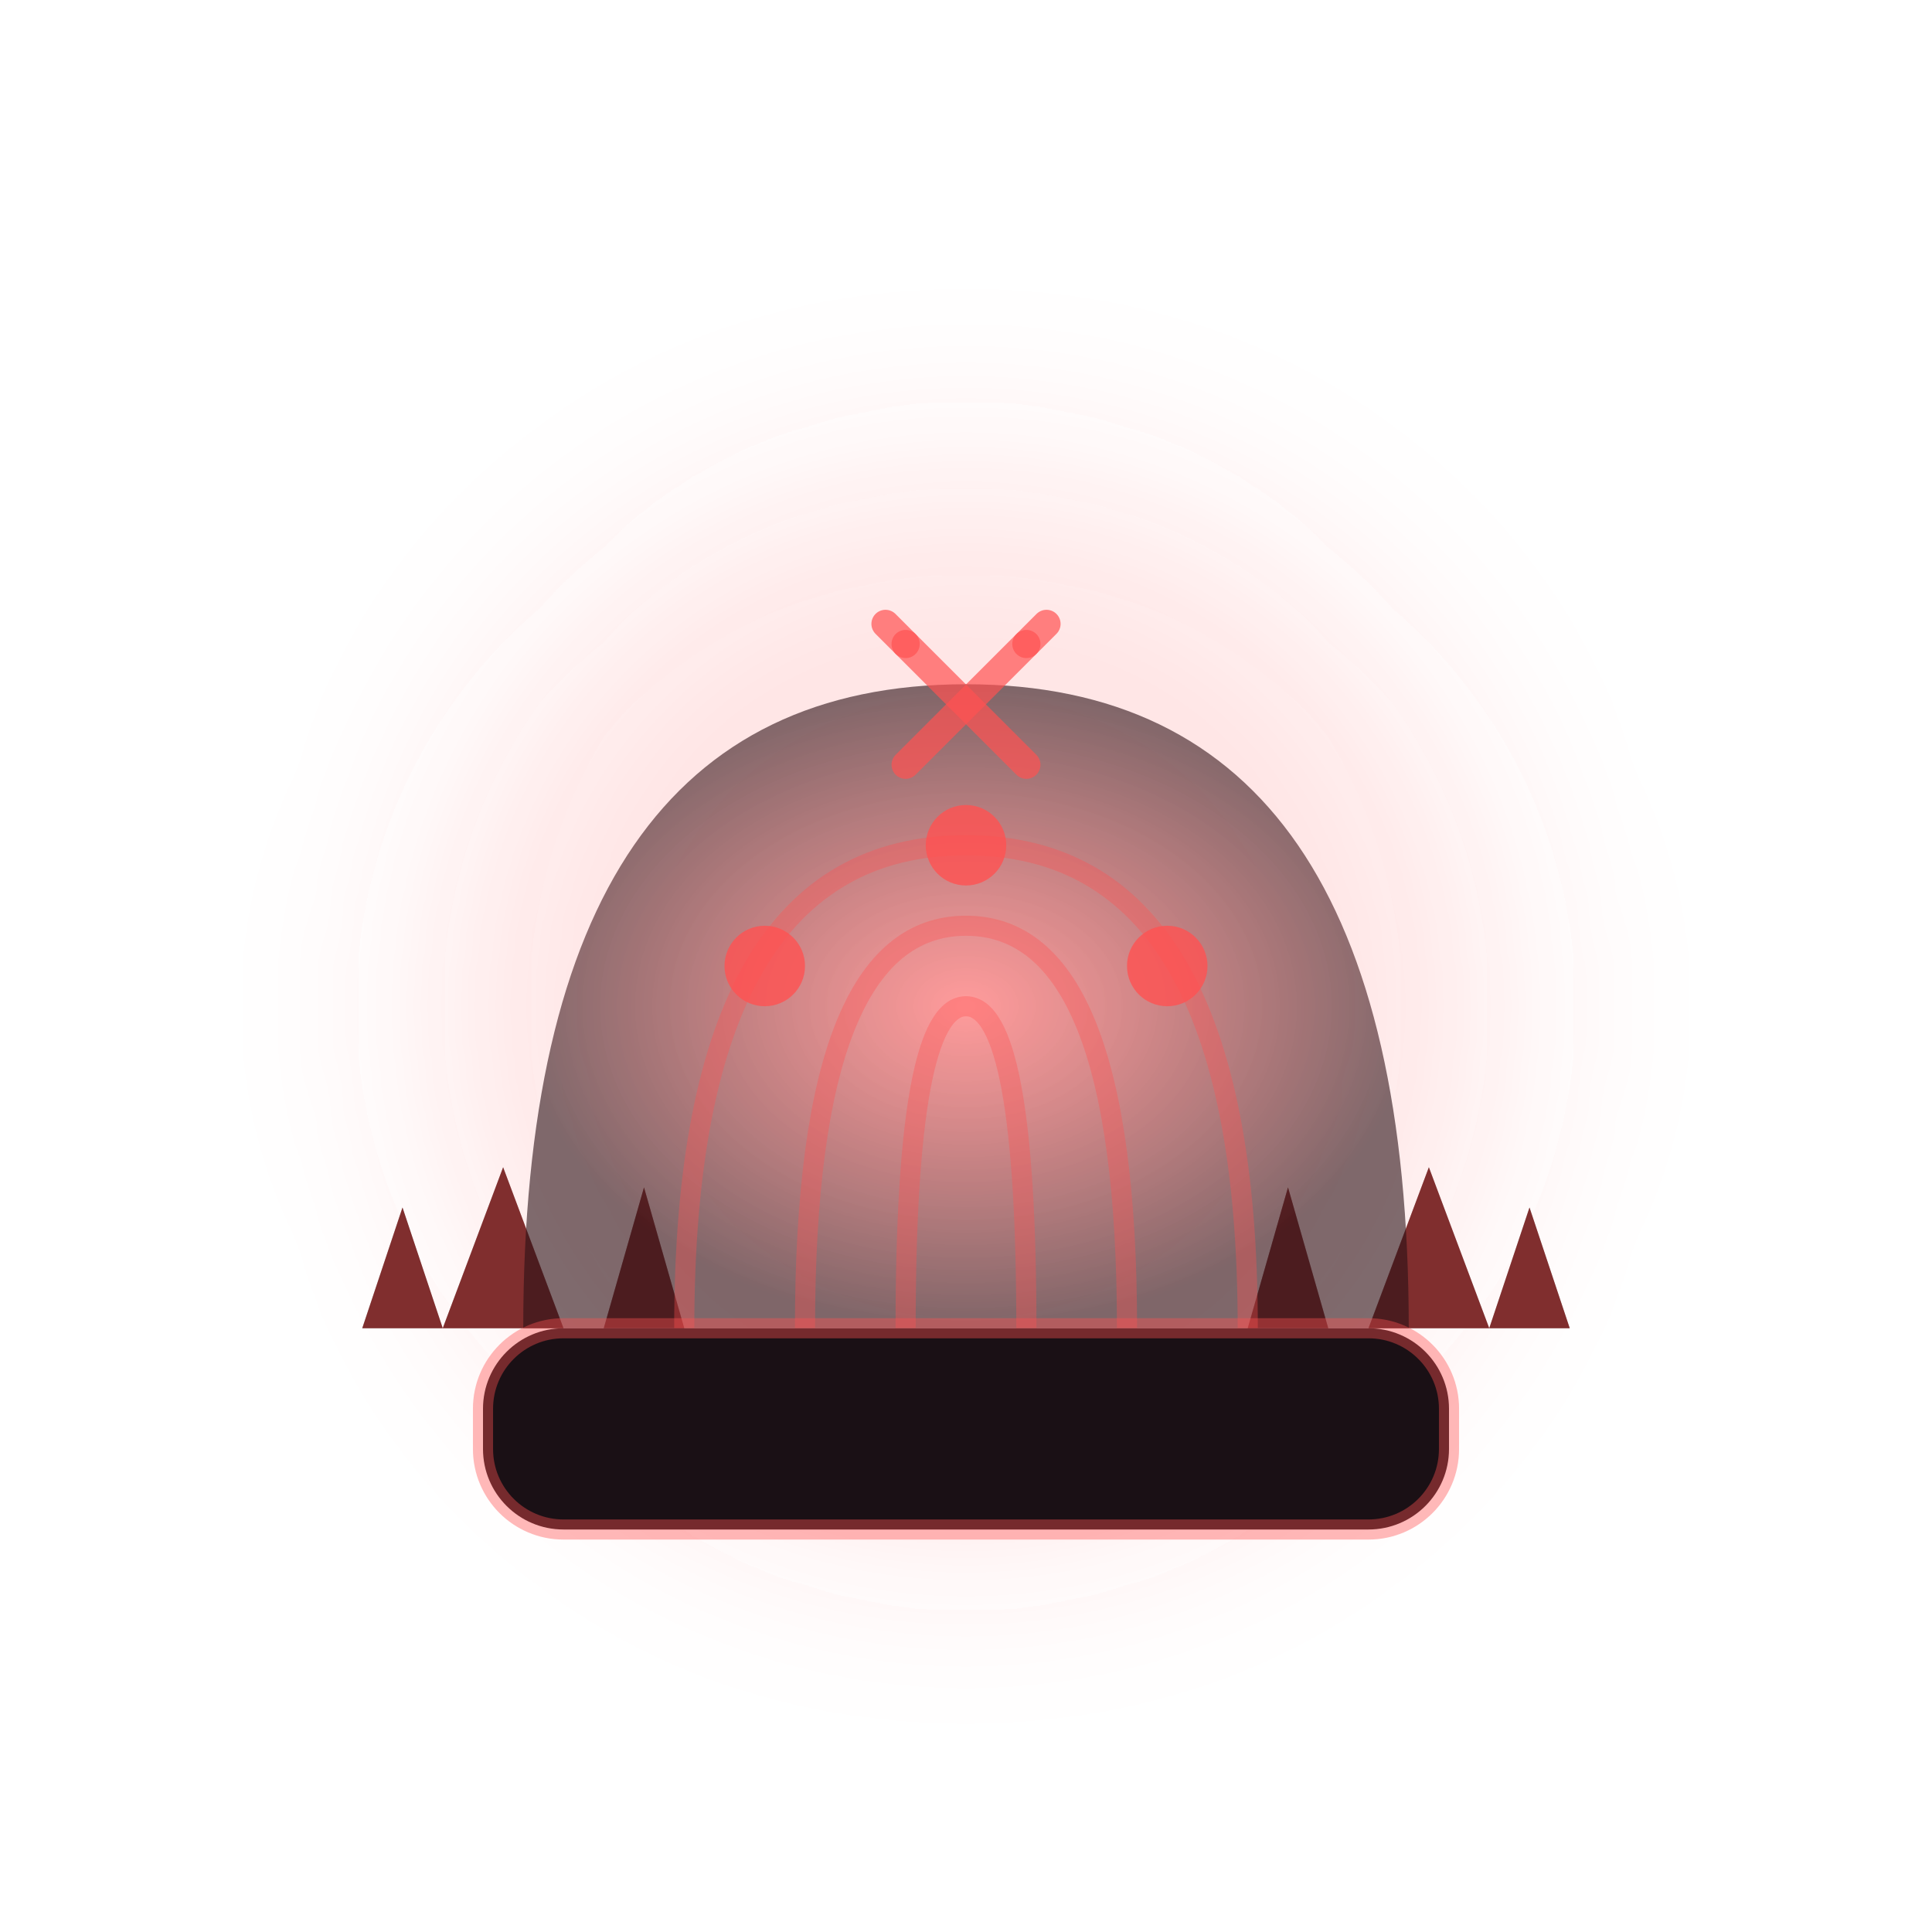
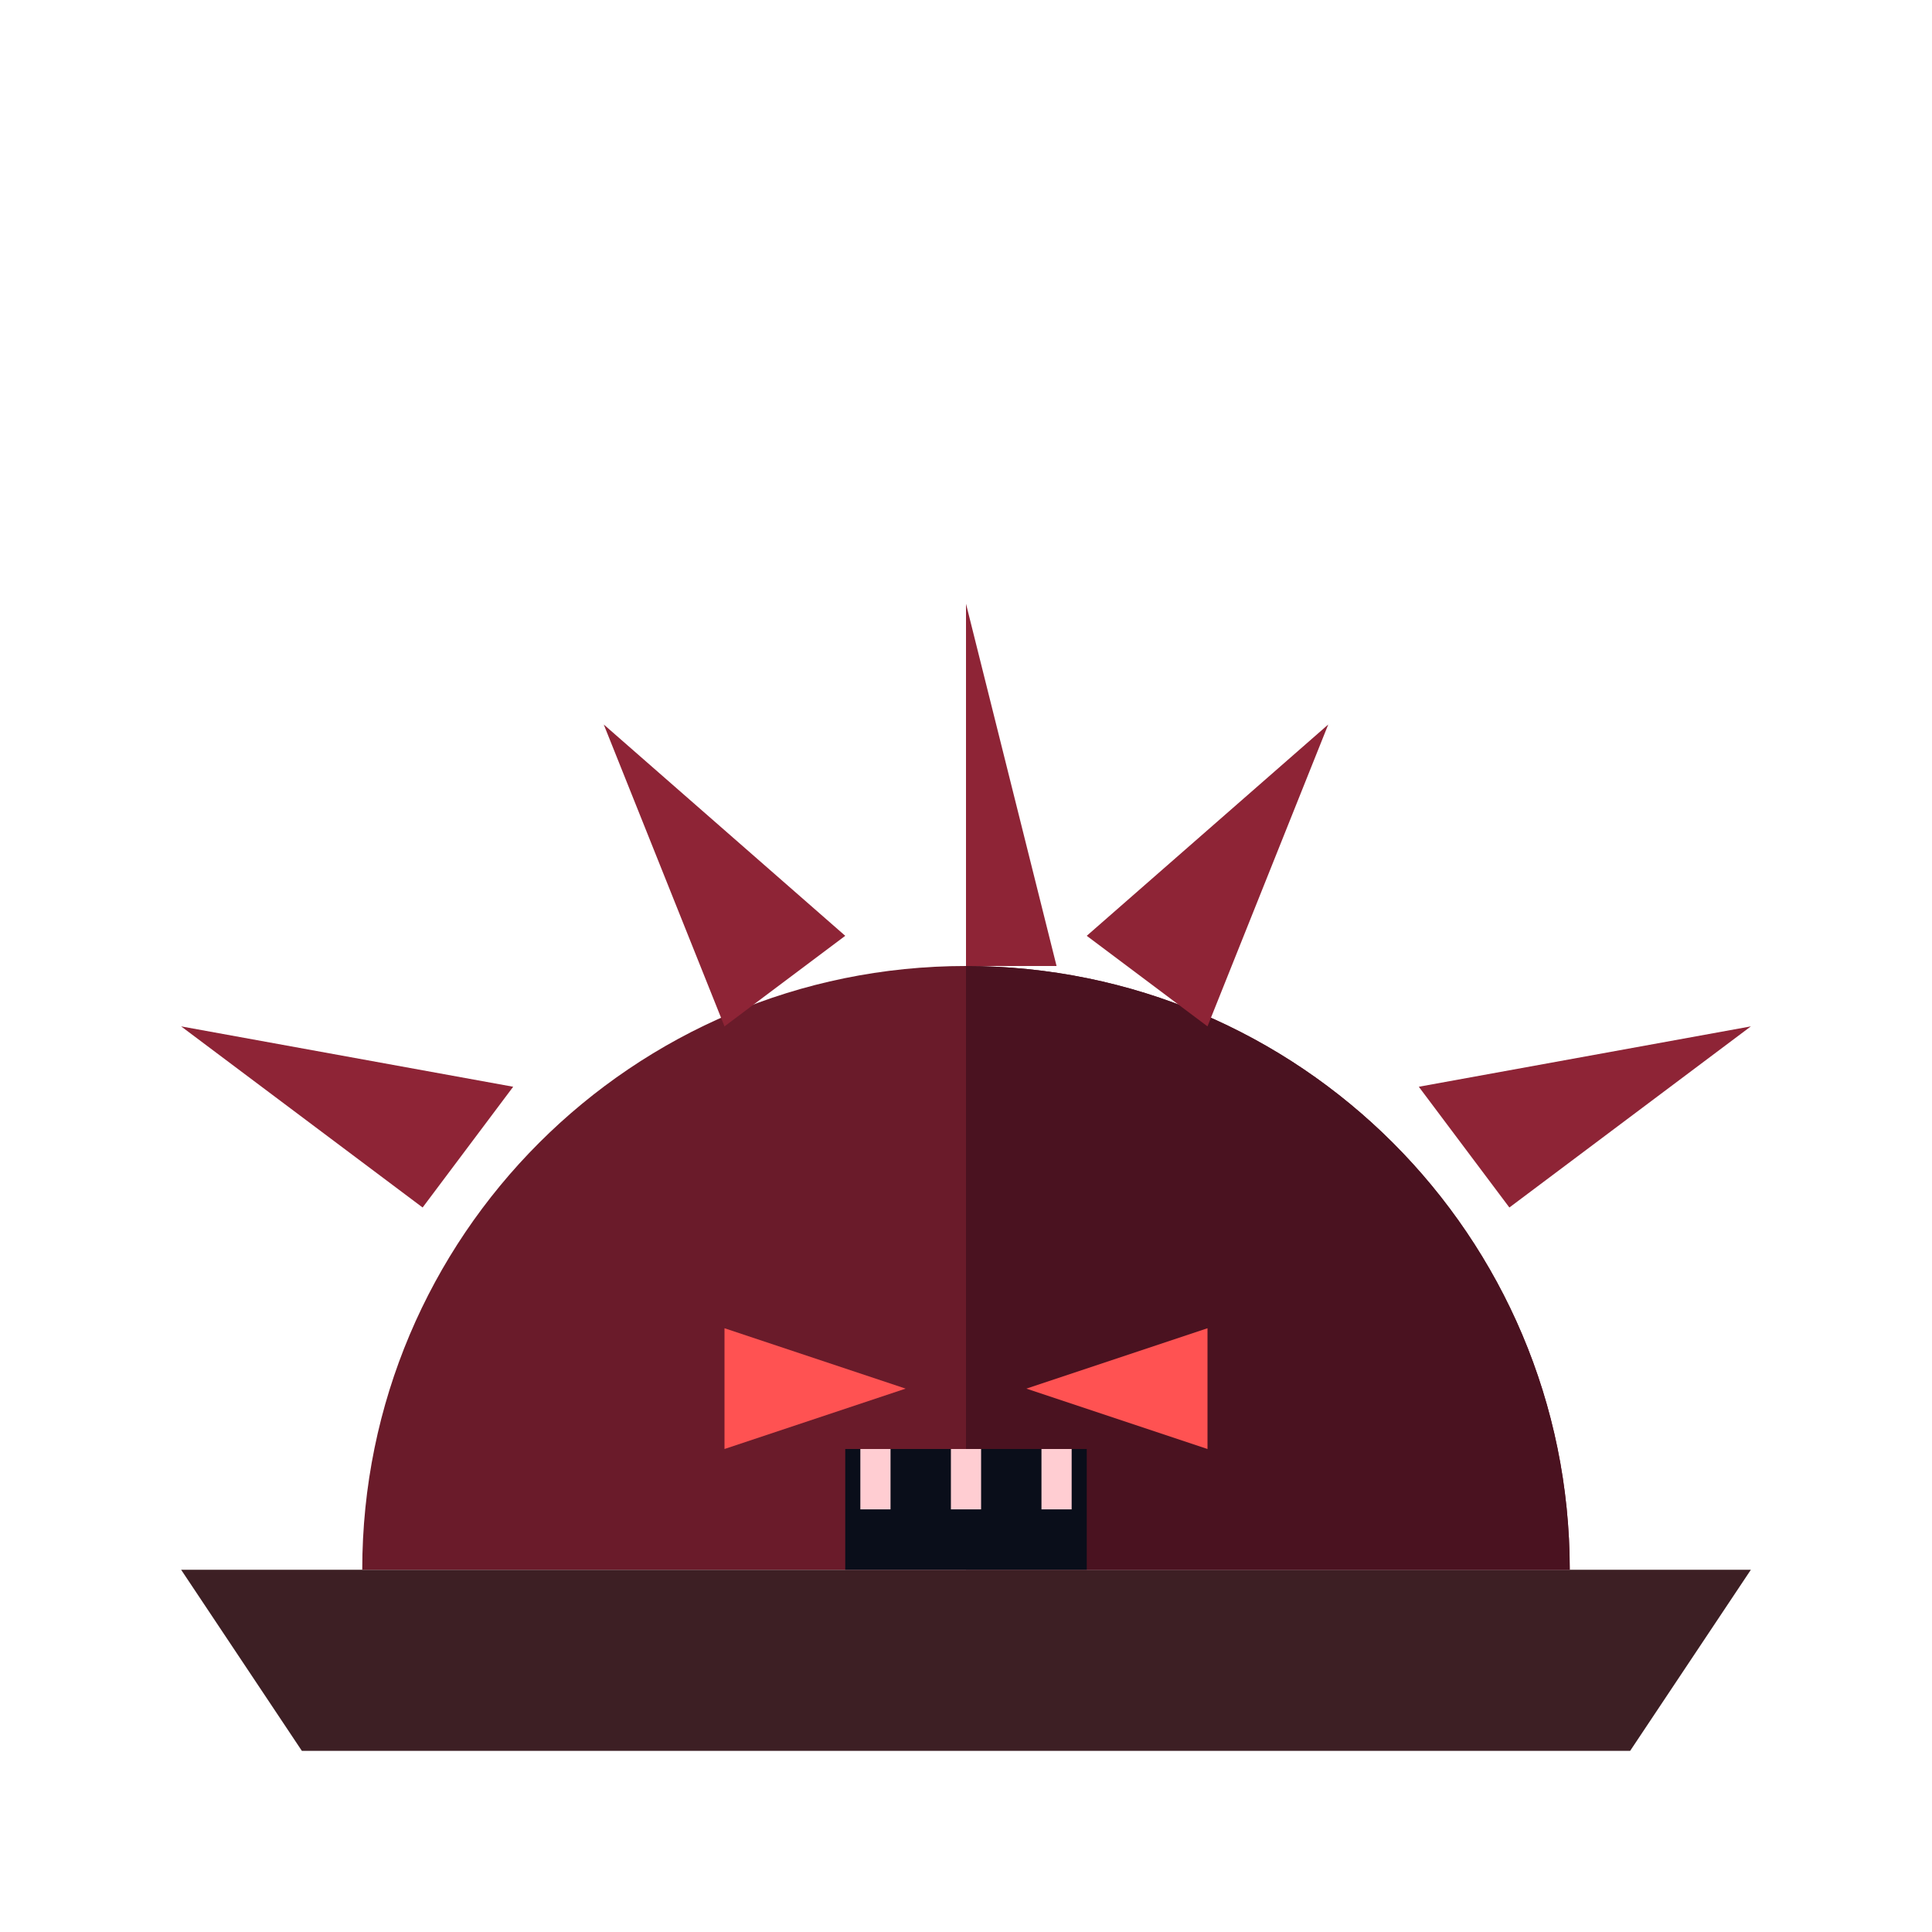
- <svg xmlns="http://www.w3.org/2000/svg" viewBox="0 0 48 48">
-   <defs>
-     <radialGradient id="hostileGrad" cx="50%" cy="50%" r="50%">
-       <stop offset="0%" stop-color="#FF5252" stop-opacity="0.5" />
-       <stop offset="100%" stop-color="#2A1015" stop-opacity="0.6" />
-     </radialGradient>
-     <filter id="hostileGlow" x="-50%" y="-50%" width="200%" height="200%">
-       <feGaussianBlur in="SourceGraphic" stdDeviation="2.5" />
-     </filter>
-   </defs>
-   <circle cx="24" cy="25" r="13" fill="#FF5252" fill-opacity="0.15" filter="url(#hostileGlow)" />
-   <polygon points="11,33 12.5,29 14,33" fill="#4A2020" />
-   <polygon points="11,33 12.5,29 14,33" fill="#FF5252" fill-opacity="0.3" />
-   <polygon points="15,33 16,29.5 17,33" fill="#4A2020" />
-   <polygon points="15,33 16,29.5 17,33" fill="#FF5252" fill-opacity="0.3" />
-   <polygon points="31,33 32,29.5 33,33" fill="#4A2020" />
-   <polygon points="31,33 32,29.5 33,33" fill="#FF5252" fill-opacity="0.3" />
-   <polygon points="34,33 35.5,29 37,33" fill="#4A2020" />
-   <polygon points="34,33 35.5,29 37,33" fill="#FF5252" fill-opacity="0.3" />
-   <polygon points="9,33 10,30 11,33" fill="#4A2020" />
-   <polygon points="9,33 10,30 11,33" fill="#FF5252" fill-opacity="0.3" />
-   <polygon points="37,33 38,30 39,33" fill="#4A2020" />
-   <polygon points="37,33 38,30 39,33" fill="#FF5252" fill-opacity="0.3" />
-   <path d="M13 33 Q13 17 24 17 Q35 17 35 33 Z" fill="url(#hostileGrad)" />
-   <path d="M17 33 Q17 21 24 21 Q31 21 31 33" fill="none" stroke="#FF5252" stroke-opacity="0.35" stroke-width="0.5" />
-   <path d="M20 33 Q20 23 24 23 Q28 23 28 33" fill="none" stroke="#FF5252" stroke-opacity="0.35" stroke-width="0.5" />
-   <path d="M22.5 33 Q22.5 25 24 25 Q25.5 25 25.5 33" fill="none" stroke="#FF5252" stroke-opacity="0.35" stroke-width="0.5" />
-   <circle cx="19" cy="24" r="1" fill="#FF5252" fill-opacity="0.8" />
-   <circle cx="29" cy="24" r="1" fill="#FF5252" fill-opacity="0.8" />
-   <circle cx="24" cy="21" r="1" fill="#FF5252" fill-opacity="0.8" />
-   <line x1="22.5" y1="16" x2="25.5" y2="19" stroke="#FF5252" stroke-opacity="0.7" stroke-width="0.7" stroke-linecap="round" />
-   <line x1="25.5" y1="16" x2="22.5" y2="19" stroke="#FF5252" stroke-opacity="0.7" stroke-width="0.7" stroke-linecap="round" />
-   <line x1="22.5" y1="16" x2="22" y2="15.5" stroke="#FF5252" stroke-opacity="0.7" stroke-width="0.7" stroke-linecap="round" />
-   <line x1="25.5" y1="16" x2="26" y2="15.5" stroke="#FF5252" stroke-opacity="0.7" stroke-width="0.7" stroke-linecap="round" />
-   <rect x="12" y="33" width="24" height="5" rx="2" ry="2" fill="#1A1015" />
-   <rect x="12" y="33" width="24" height="5" rx="2" ry="2" fill="none" stroke="#FF5252" stroke-opacity="0.4" stroke-width="0.5" />
+ <svg xmlns="http://www.w3.org/2000/svg" viewBox="0 0 64 64">
+   <path d="M6 52 H58 L54 58 H10 Z" fill="#3D1F24" />
+   <path d="M12 52 A20 20 0 0 1 52 52 Z" fill="#6A1B2A" />
+   <path d="M32 32 A20 20 0 0 1 52 52 H32 Z" fill="#4A1220" />
+   <path d="M14 40 L6 34 L17 36 Z M50 40 L58 34 L47 36 Z M24 34 L20 24 L28 31 Z M40 34 L44 24 L36 31 Z M32 32 L32 20 L35 32 Z" fill="#8E2436" />
+   <path d="M24 44 L30 46 L24 48 Z M40 44 L34 46 L40 48 Z" fill="#FF5252" />
+   <rect x="28" y="48" width="8" height="4" fill="#0A0E1A" />
+   <path d="M29 48 V50 M32 48 V50 M35 48 V50" stroke="#FFCDD2" stroke-width="1" />
</svg>
